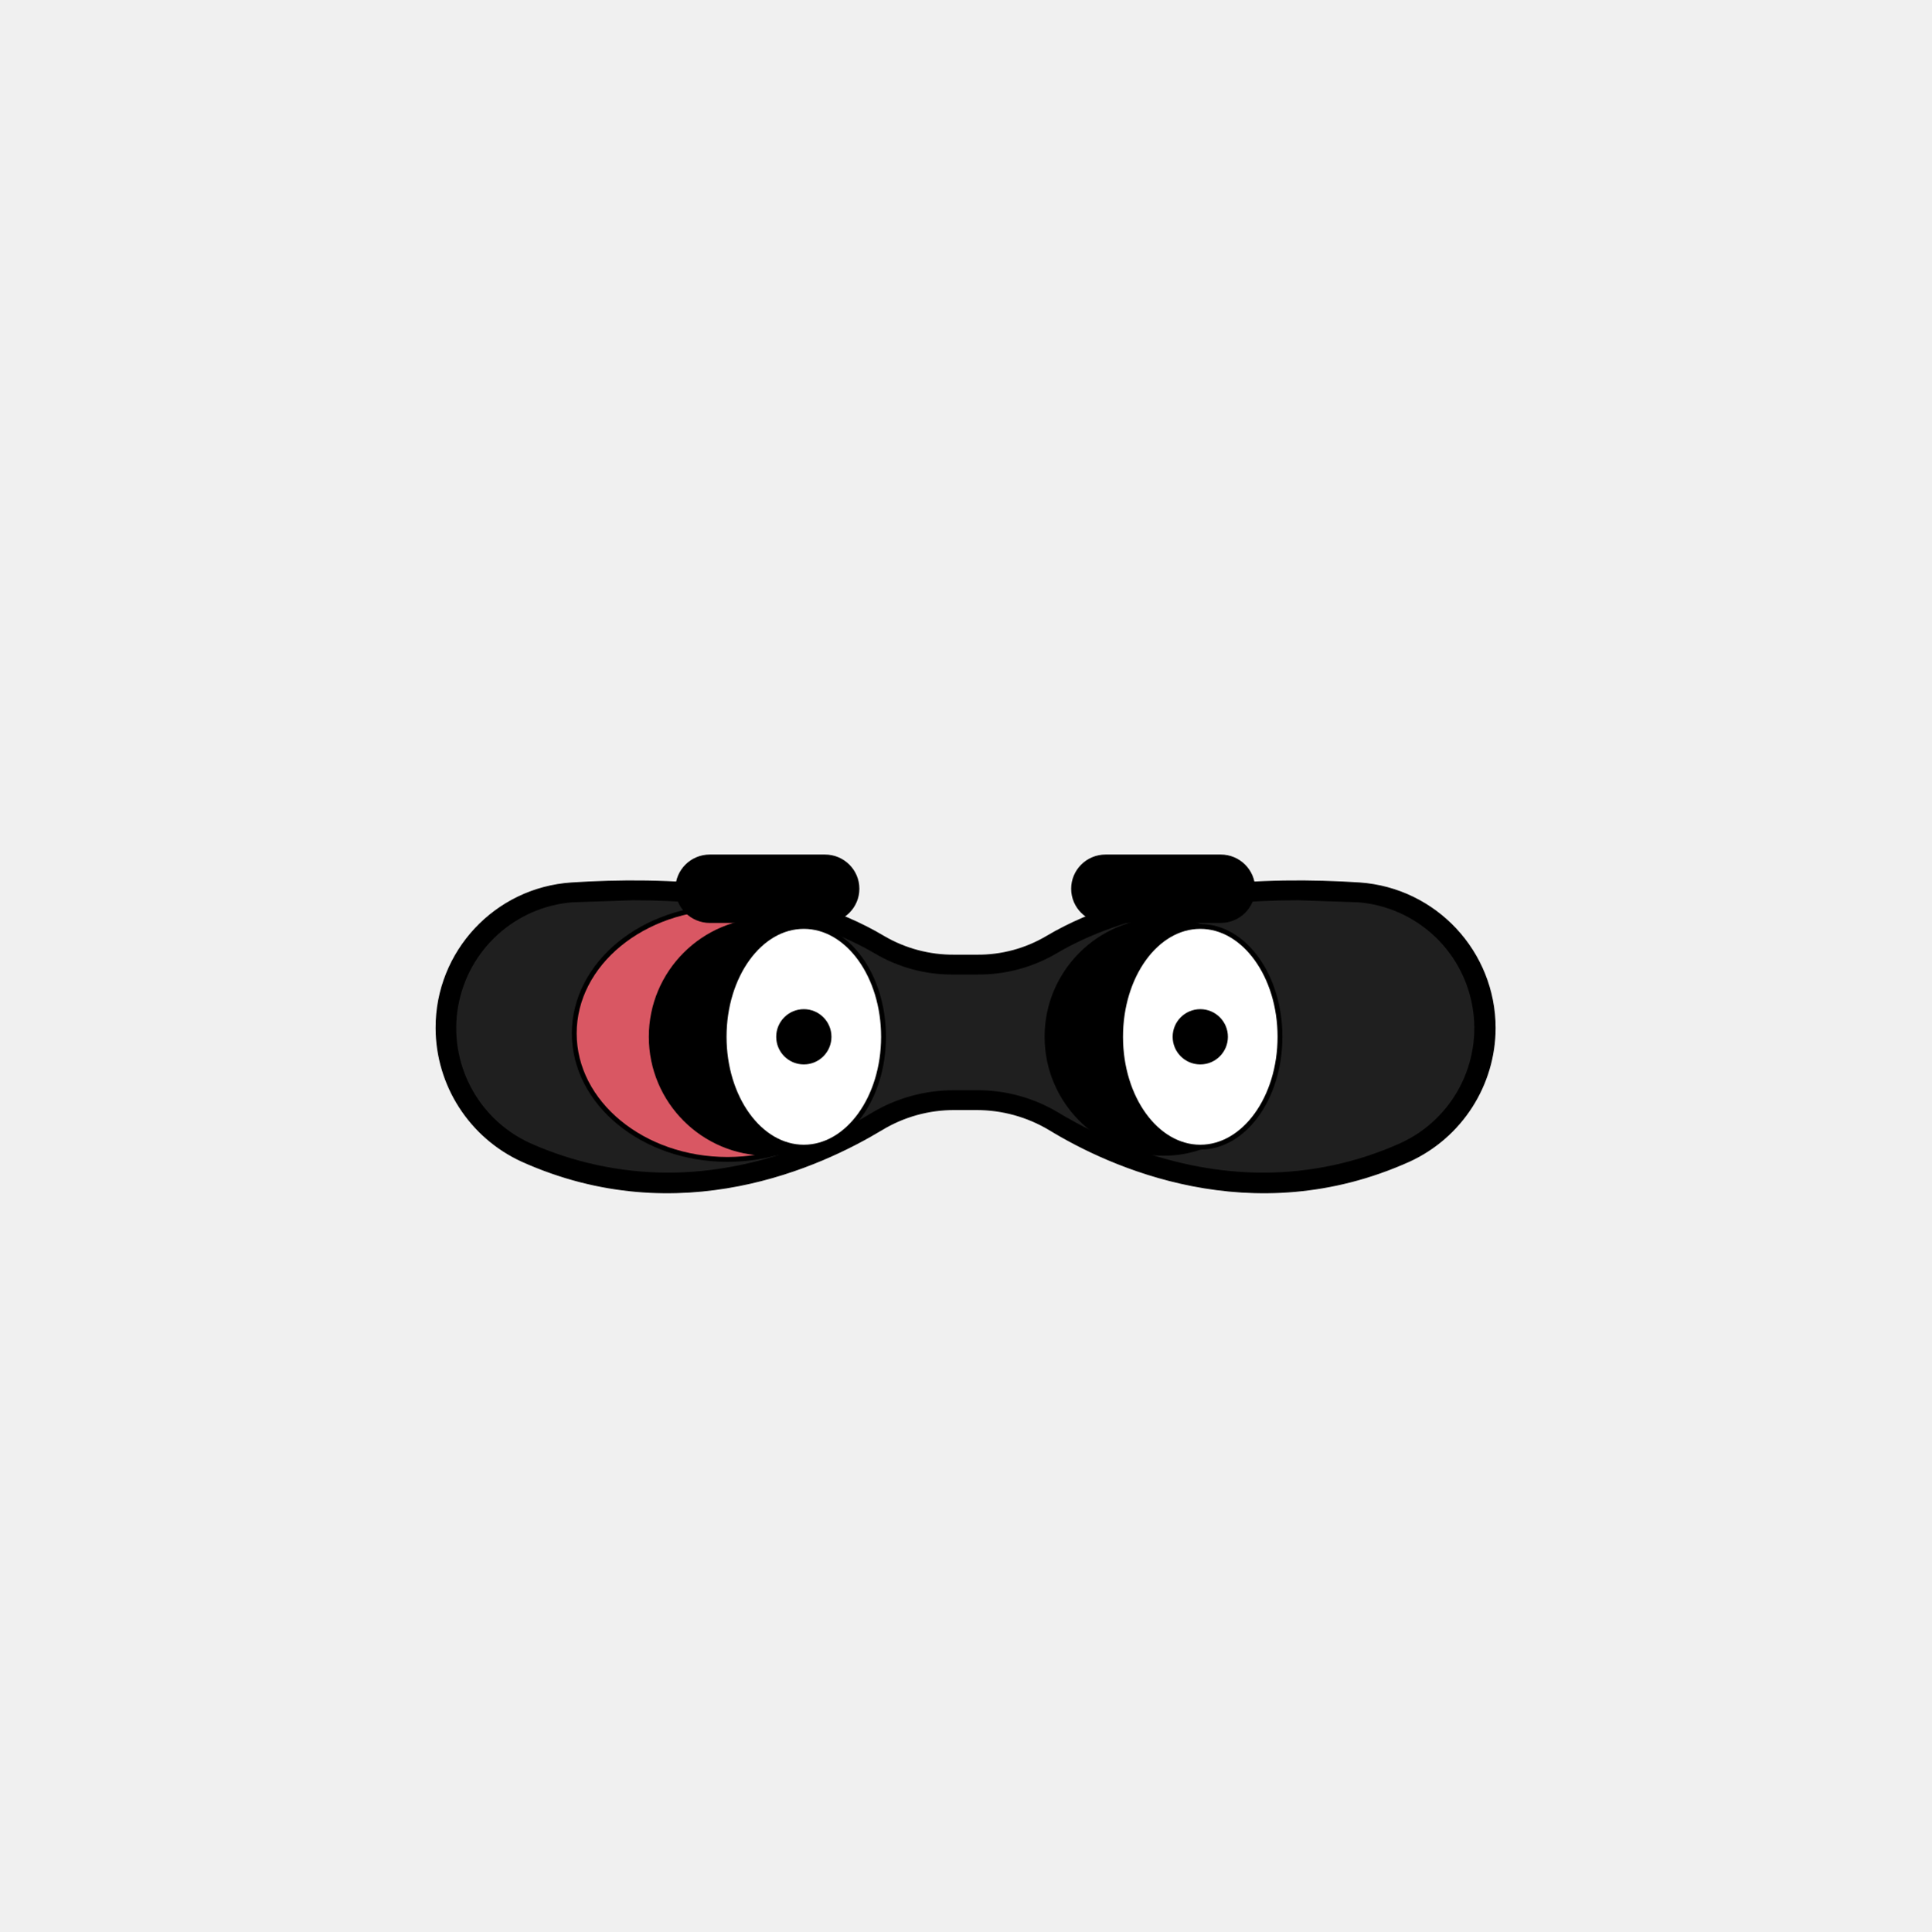
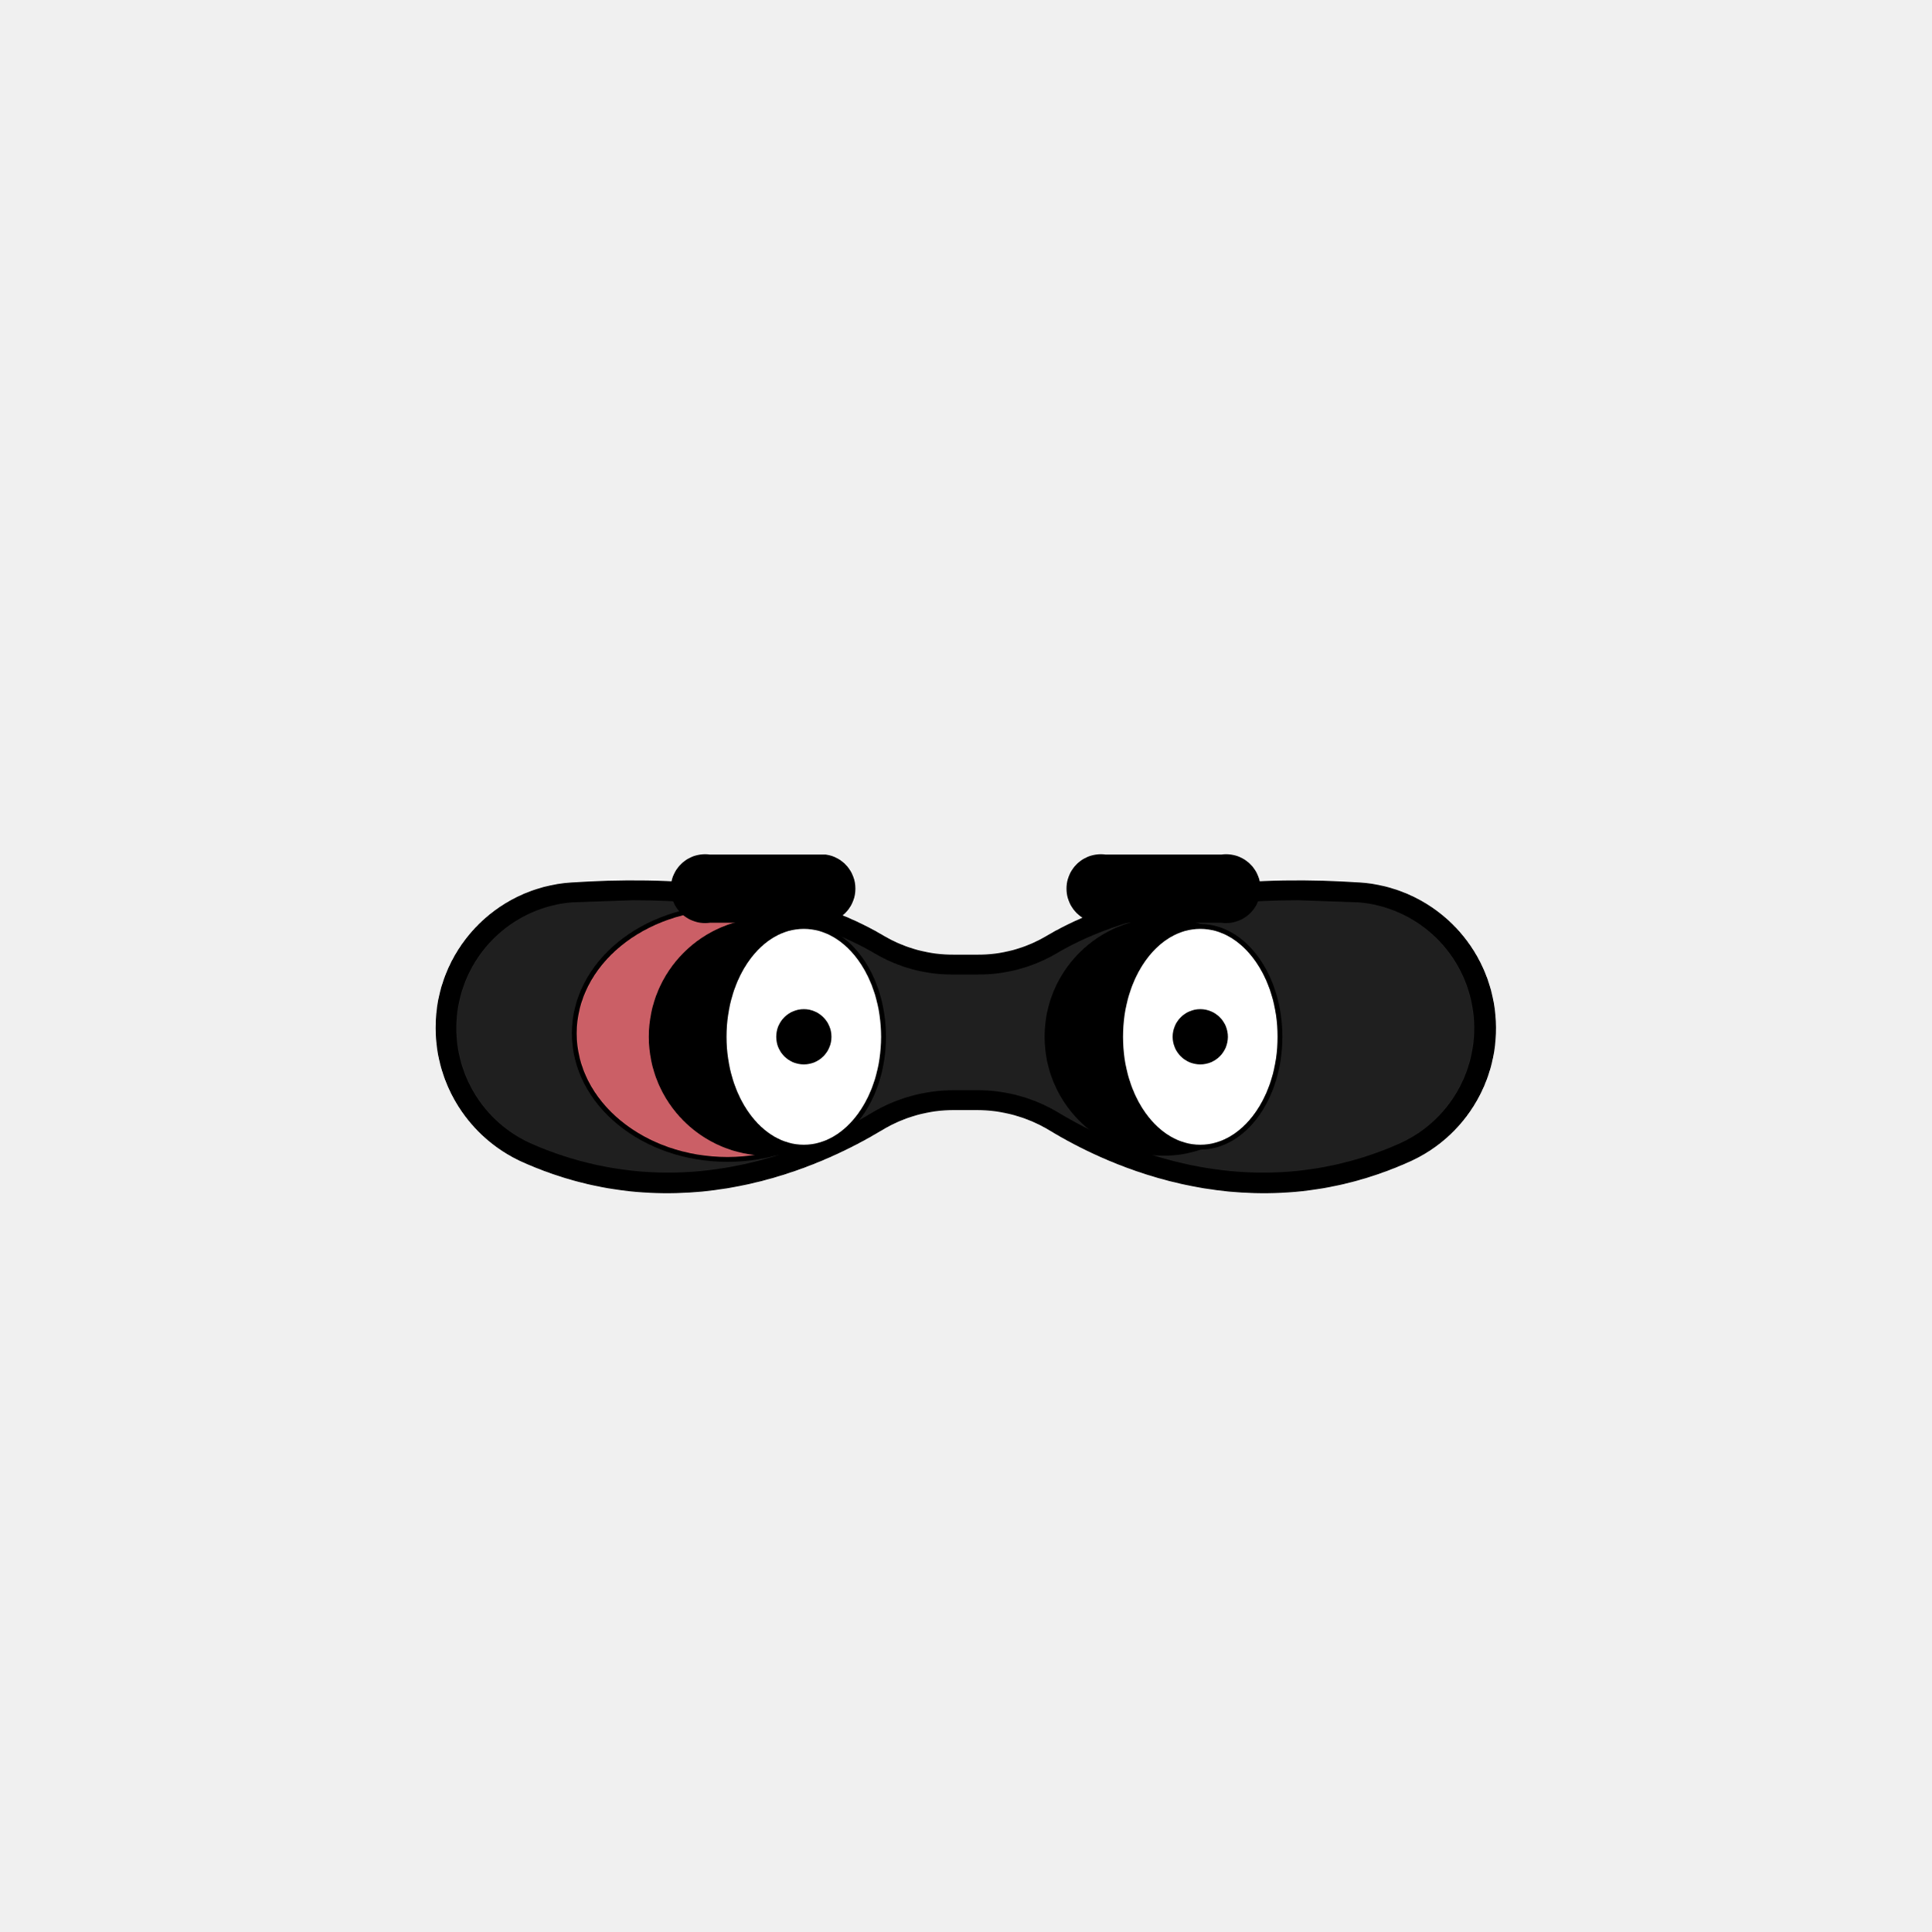
- <svg xmlns="http://www.w3.org/2000/svg" viewBox="0 0 283.5 283.5">
-   <path d="M199.6,129.9c-13.9-.9-32.3-.2-45.8,7.8a20,20,0,0,1-10.4,2.8h-3.3a20.4,20.4,0,0,1-10.5-2.8c-13.4-8-31.9-8.7-45.7-7.8a21,21,0,0,0-19.6,21h0a21.3,21.3,0,0,0,12.4,19.3c23.1,10.4,43.8.7,52.6-4.6a20.7,20.7,0,0,1,10.8-3h3.2a21.1,21.1,0,0,1,10.9,3c8.7,5.3,29.5,15,52.6,4.6a21.3,21.3,0,0,0,12.4-19.3h0A21.1,21.1,0,0,0,199.6,129.9Zm6.2,38.2a49.5,49.5,0,0,1-20.3,4.4c-13.6,0-24.7-5.5-30.2-8.8a22.6,22.6,0,0,0-12-3.3h-3.2a23.1,23.1,0,0,0-12,3.3c-5.4,3.3-16.6,8.8-30.1,8.8a50.3,50.3,0,0,1-20.4-4.4,18.9,18.9,0,0,1,6.4-36l8.9-.3c14.9,0,26.8,2.7,35.6,7.8a21.9,21.9,0,0,0,11.6,3.1h3.3a22.2,22.2,0,0,0,11.6-3.1c8.7-5.1,20.7-7.8,35.6-7.8l8.8.3a18.9,18.9,0,0,1,6.4,36Z" stroke="#000" stroke-linecap="round" stroke-linejoin="round" stroke-width="0.71" />
-   <path d="M185.5,172.5c-13.6,0-24.7-5.5-30.2-8.8a22.6,22.6,0,0,0-12-3.3h-3.2a23.1,23.1,0,0,0-12,3.3c-5.4,3.3-16.6,8.8-30.1,8.8a50.3,50.3,0,0,1-20.4-4.4,18.9,18.9,0,0,1,6.4-36l8.9-.3c14.9,0,26.8,2.7,35.6,7.8a21.9,21.9,0,0,0,11.6,3.1h3.3a22.2,22.2,0,0,0,11.6-3.1c8.7-5.1,20.7-7.8,35.6-7.8l8.8.3a18.9,18.9,0,0,1,6.4,36A49.5,49.5,0,0,1,185.5,172.5Z" fill="#1f1f1f" stroke="#000" stroke-linecap="round" stroke-linejoin="round" stroke-width="0.71" />
-   <ellipse cx="106.8" cy="151.7" rx="22.5" ry="18.5" fill="#d95763" stroke="#000" stroke-linecap="round" stroke-linejoin="round" stroke-width="0.71" />
-   <path d="M106.3,152.2A17,17,0,0,1,118,136a16,16,0,0,0-5.3-.9,17.1,17.1,0,0,0,0,34.2,16,16,0,0,0,5.3-.9A17.1,17.1,0,0,1,106.3,152.2Z" stroke="#000" stroke-linecap="round" stroke-linejoin="round" stroke-width="0.71" />
-   <ellipse cx="118" cy="152.2" rx="11.7" ry="16.2" fill="#fff" stroke="#000" stroke-linecap="round" stroke-linejoin="round" stroke-width="0.71" />
-   <rect x="99.5" y="125.8" width="26.3" height="9.33" rx="4.7" stroke="#000" stroke-linecap="round" stroke-linejoin="round" stroke-width="0.71" />
-   <path d="M164.5,152.2A17,17,0,0,1,176.2,136a16.1,16.1,0,0,0-5.4-.9,17.1,17.1,0,0,0,0,34.2,16.1,16.1,0,0,0,5.4-.9A17.1,17.1,0,0,1,164.5,152.2Z" stroke="#000" stroke-linecap="round" stroke-linejoin="round" stroke-width="0.71" />
-   <ellipse cx="176.2" cy="152.2" rx="11.7" ry="16.2" fill="#fff" stroke="#000" stroke-linecap="round" stroke-linejoin="round" stroke-width="0.71" />
-   <rect x="157.6" y="125.8" width="26.3" height="9.33" rx="4.7" stroke="#000" stroke-linecap="round" stroke-linejoin="round" stroke-width="0.71" />
-   <circle cx="118" cy="152.2" r="3.7" stroke="#000" stroke-linecap="round" stroke-linejoin="round" stroke-width="0.71" />
-   <circle cx="176.2" cy="152.2" r="3.7" stroke="#000" stroke-linecap="round" stroke-linejoin="round" stroke-width="0.71" />
+ <svg xmlns="http://www.w3.org/2000/svg" id="EYES" viewBox="0 0 283.5 283.5">
+   <g>
+     <path d="M199.6,129.9c-13.9-.9-32.3-.2-45.8,7.8a20,20,0,0,1-10.4,2.8h-3.3a20.4,20.4,0,0,1-10.5-2.8c-13.4-8-31.9-8.7-45.7-7.8a21,21,0,0,0-19.6,21,21.3,21.3,0,0,0,12.4,19.3c23.1,10.4,43.8.7,52.6-4.6a20.7,20.7,0,0,1,10.8-3h3.2a21.1,21.1,0,0,1,10.9,3c8.7,5.3,29.5,15,52.6,4.6a21.1,21.1,0,0,0-7.2-40.3Zm6.2,38.2a49.5,49.5,0,0,1-20.3,4.4c-13.6,0-24.7-5.5-30.2-8.8a22.6,22.6,0,0,0-12-3.3h-3.2a23.1,23.1,0,0,0-12,3.3c-5.4,3.3-16.6,8.8-30.1,8.8a50.3,50.3,0,0,1-20.4-4.4,18.9,18.9,0,0,1,6.4-36l8.9-.3c14.9,0,26.8,2.7,35.6,7.8a21.9,21.9,0,0,0,11.6,3.1h3.3a22.2,22.2,0,0,0,11.6-3.1c8.7-5.1,20.7-7.8,35.6-7.8l8.8.3a18.9,18.9,0,0,1,6.4,36Z" stroke="#000" stroke-linecap="round" stroke-linejoin="round" stroke-width="0.71" />
+     <path d="M199.4,132.1l-8.8-.3c-14.9,0-26.9,2.7-35.6,7.8a22.2,22.2,0,0,1-11.6,3.1h-3.3a21.9,21.9,0,0,1-11.6-3.1c-8.8-5.1-20.7-7.8-35.6-7.8l-8.9.3a18.9,18.9,0,0,0-6.4,36A50.3,50.3,0,0,0,98,172.5c13.5,0,24.7-5.5,30.1-8.8a23.1,23.1,0,0,1,12-3.3h3.2a22.6,22.6,0,0,1,12,3.3c5.5,3.3,16.6,8.8,30.2,8.8a49.5,49.5,0,0,0,20.3-4.4,18.9,18.9,0,0,0-6.4-36Z" fill="#1f1f1f" stroke="#000" stroke-linecap="round" stroke-linejoin="round" stroke-width="0.71" />
+     <ellipse cx="106.8" cy="151.7" rx="22.5" ry="18.5" fill="#cb5f66" stroke="#000" stroke-linecap="round" stroke-linejoin="round" stroke-width="0.71" />
+     <g>
+       <g>
+         <g>
+           <path d="M106.3,152.2A17,17,0,0,1,118,136a16,16,0,0,0-5.3-.9,17.1,17.1,0,0,0,0,34.2,16,16,0,0,0,5.3-.9A17.1,17.1,0,0,1,106.3,152.2Z" stroke="#000" stroke-linecap="round" stroke-linejoin="round" stroke-width="0.71" />
+           <ellipse cx="118" cy="152.2" rx="11.7" ry="16.2" fill="#fff" stroke="#000" stroke-linecap="round" stroke-linejoin="round" stroke-width="0.71" />
+         </g>
+         <path d="M121.2,125.8h-17a4.7,4.7,0,1,0,0,9.3h17a4.7,4.7,0,0,0,0-9.3Z" stroke="#000" stroke-linecap="round" stroke-linejoin="round" stroke-width="0.71" />
+         <g>
+           <path d="M164.5,152.2A17,17,0,0,1,176.2,136a16.1,16.1,0,0,0-5.4-.9,17.1,17.1,0,0,0,0,34.2,16.1,16.1,0,0,0,5.4-.9A17.1,17.1,0,0,1,164.5,152.2Z" stroke="#000" stroke-linecap="round" stroke-linejoin="round" stroke-width="0.71" />
+           <ellipse cx="176.2" cy="152.2" rx="11.7" ry="16.2" fill="#fff" stroke="#000" stroke-linecap="round" stroke-linejoin="round" stroke-width="0.71" />
+         </g>
+         <path d="M179.3,125.8h-17a4.7,4.7,0,1,0,0,9.3h17a4.7,4.7,0,1,0,0-9.3Z" stroke="#000" stroke-linecap="round" stroke-linejoin="round" stroke-width="0.71" />
+       </g>
+       <circle cx="118" cy="152.2" r="3.7" stroke="#000" stroke-linecap="round" stroke-linejoin="round" stroke-width="0.71" />
+       <circle cx="176.2" cy="152.2" r="3.7" stroke="#000" stroke-linecap="round" stroke-linejoin="round" stroke-width="0.71" />
+     </g>
+   </g>
</svg>
